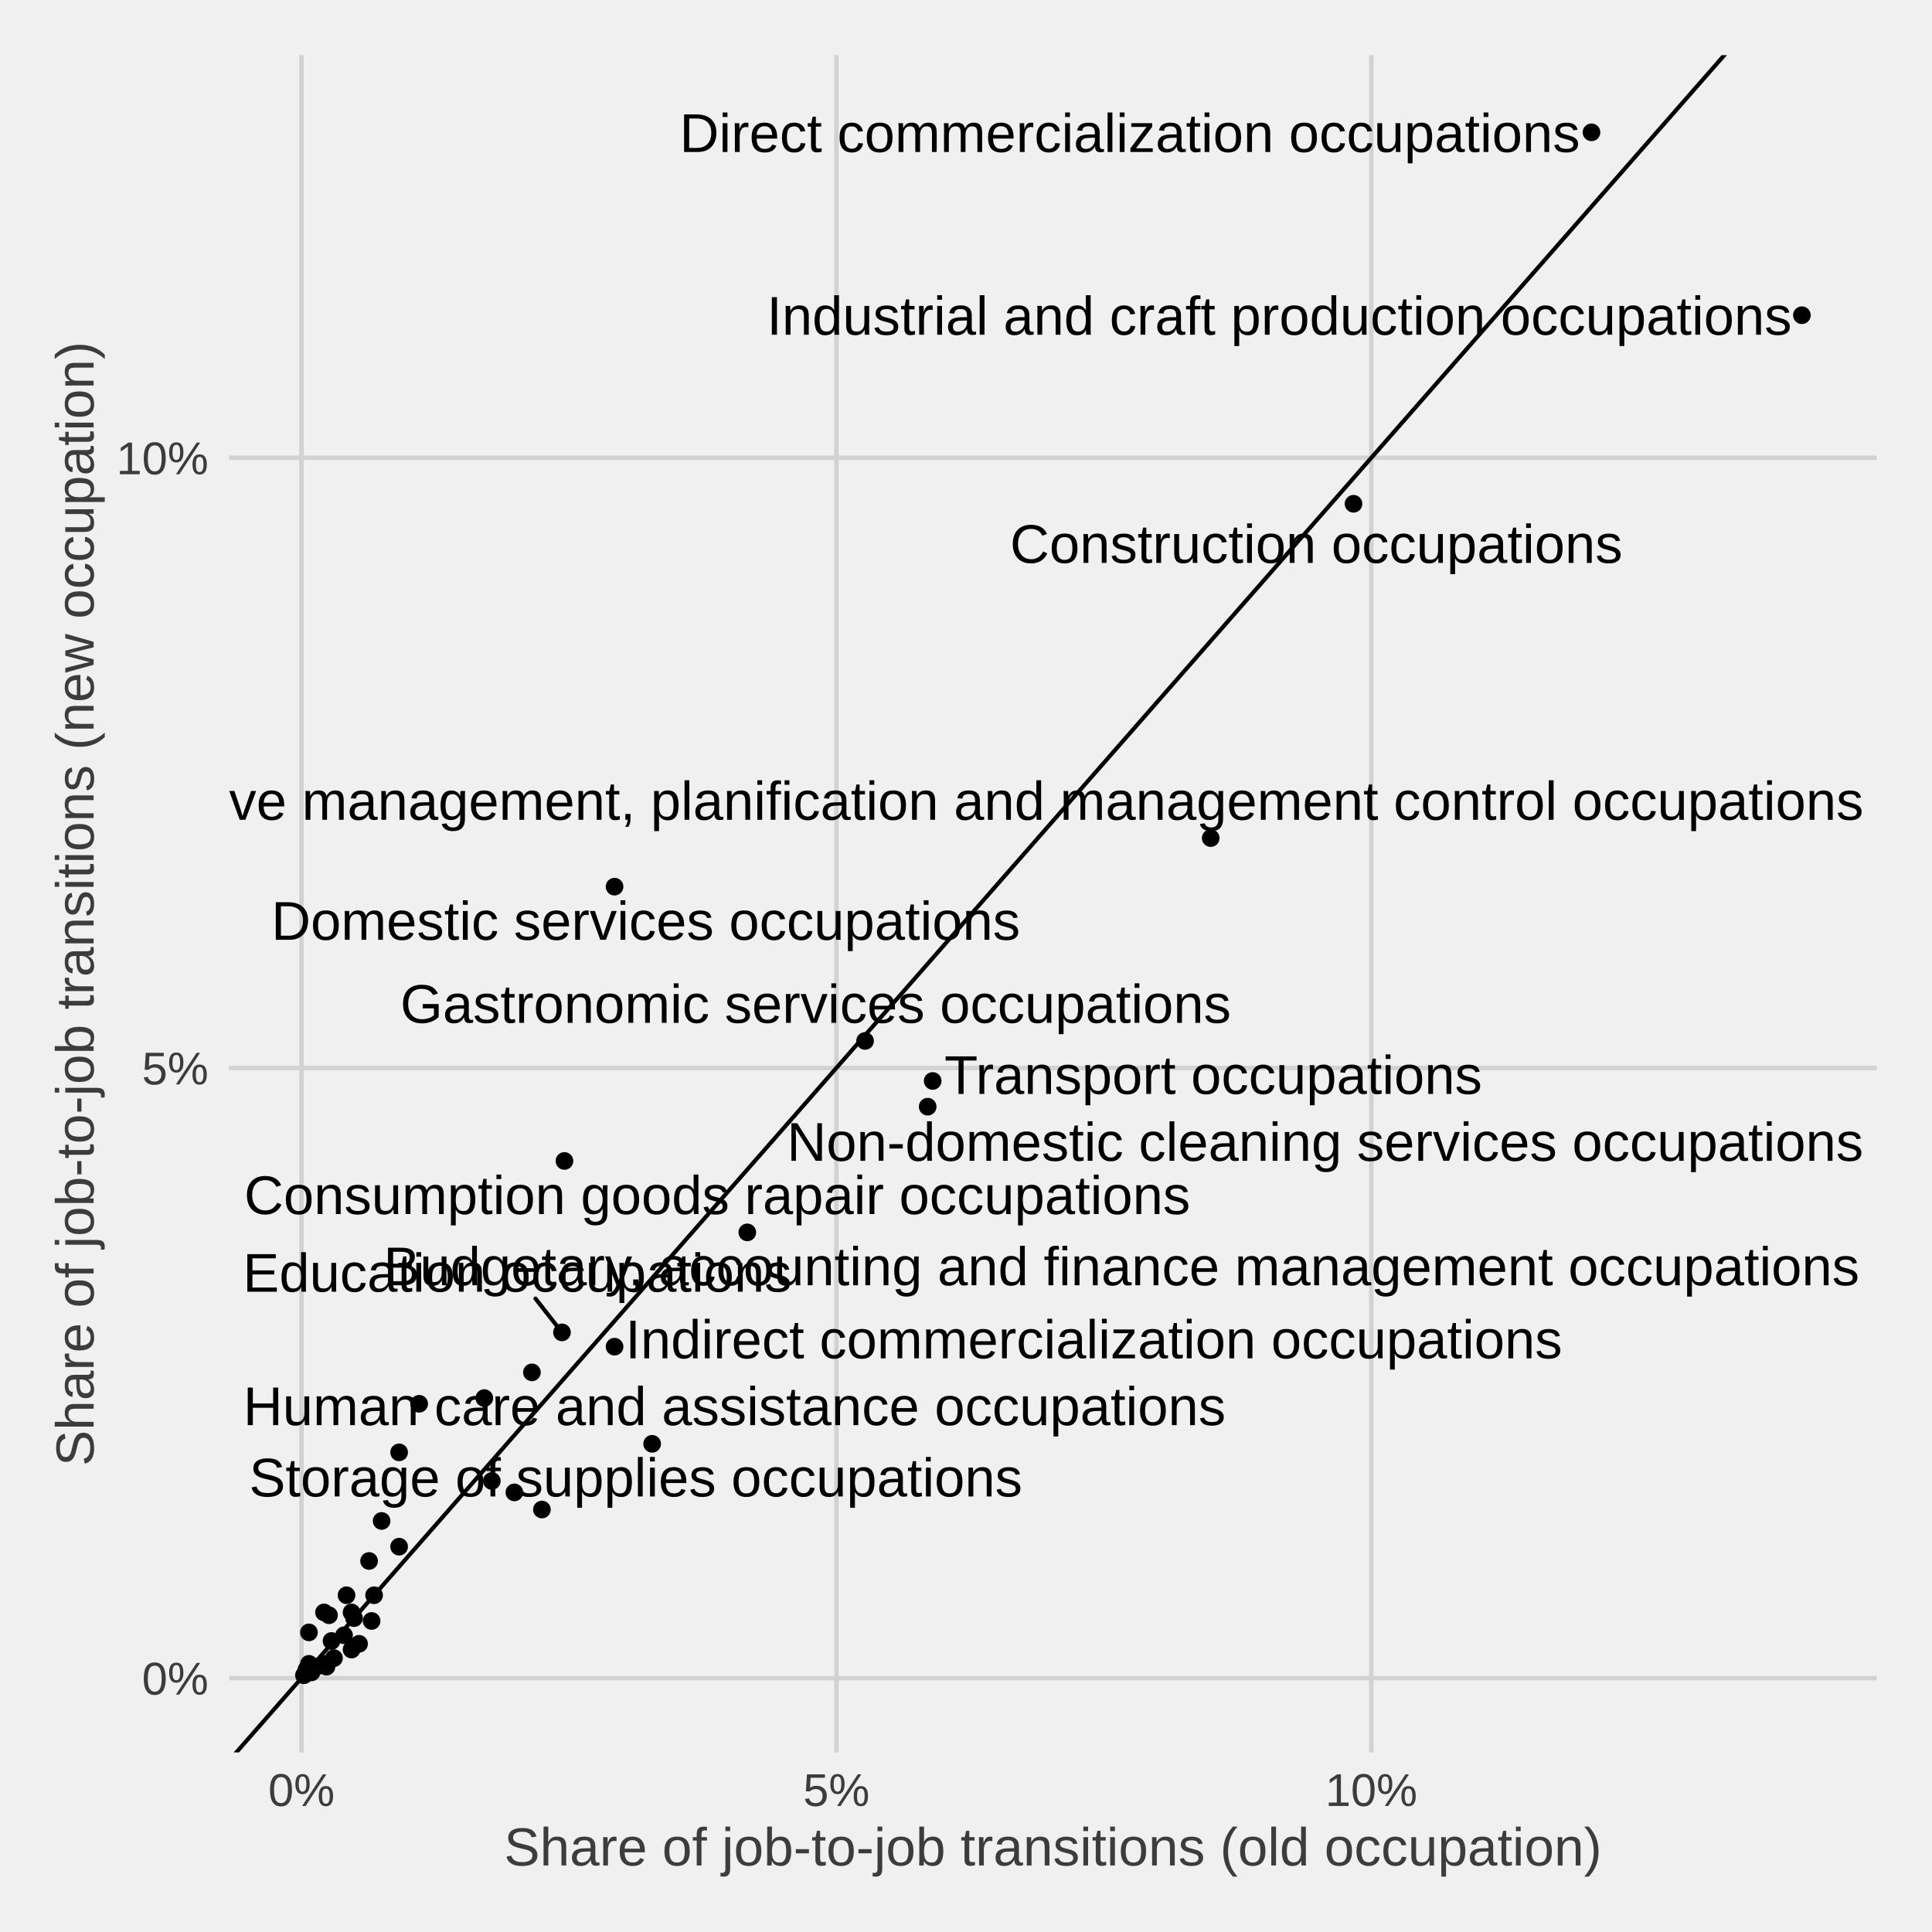
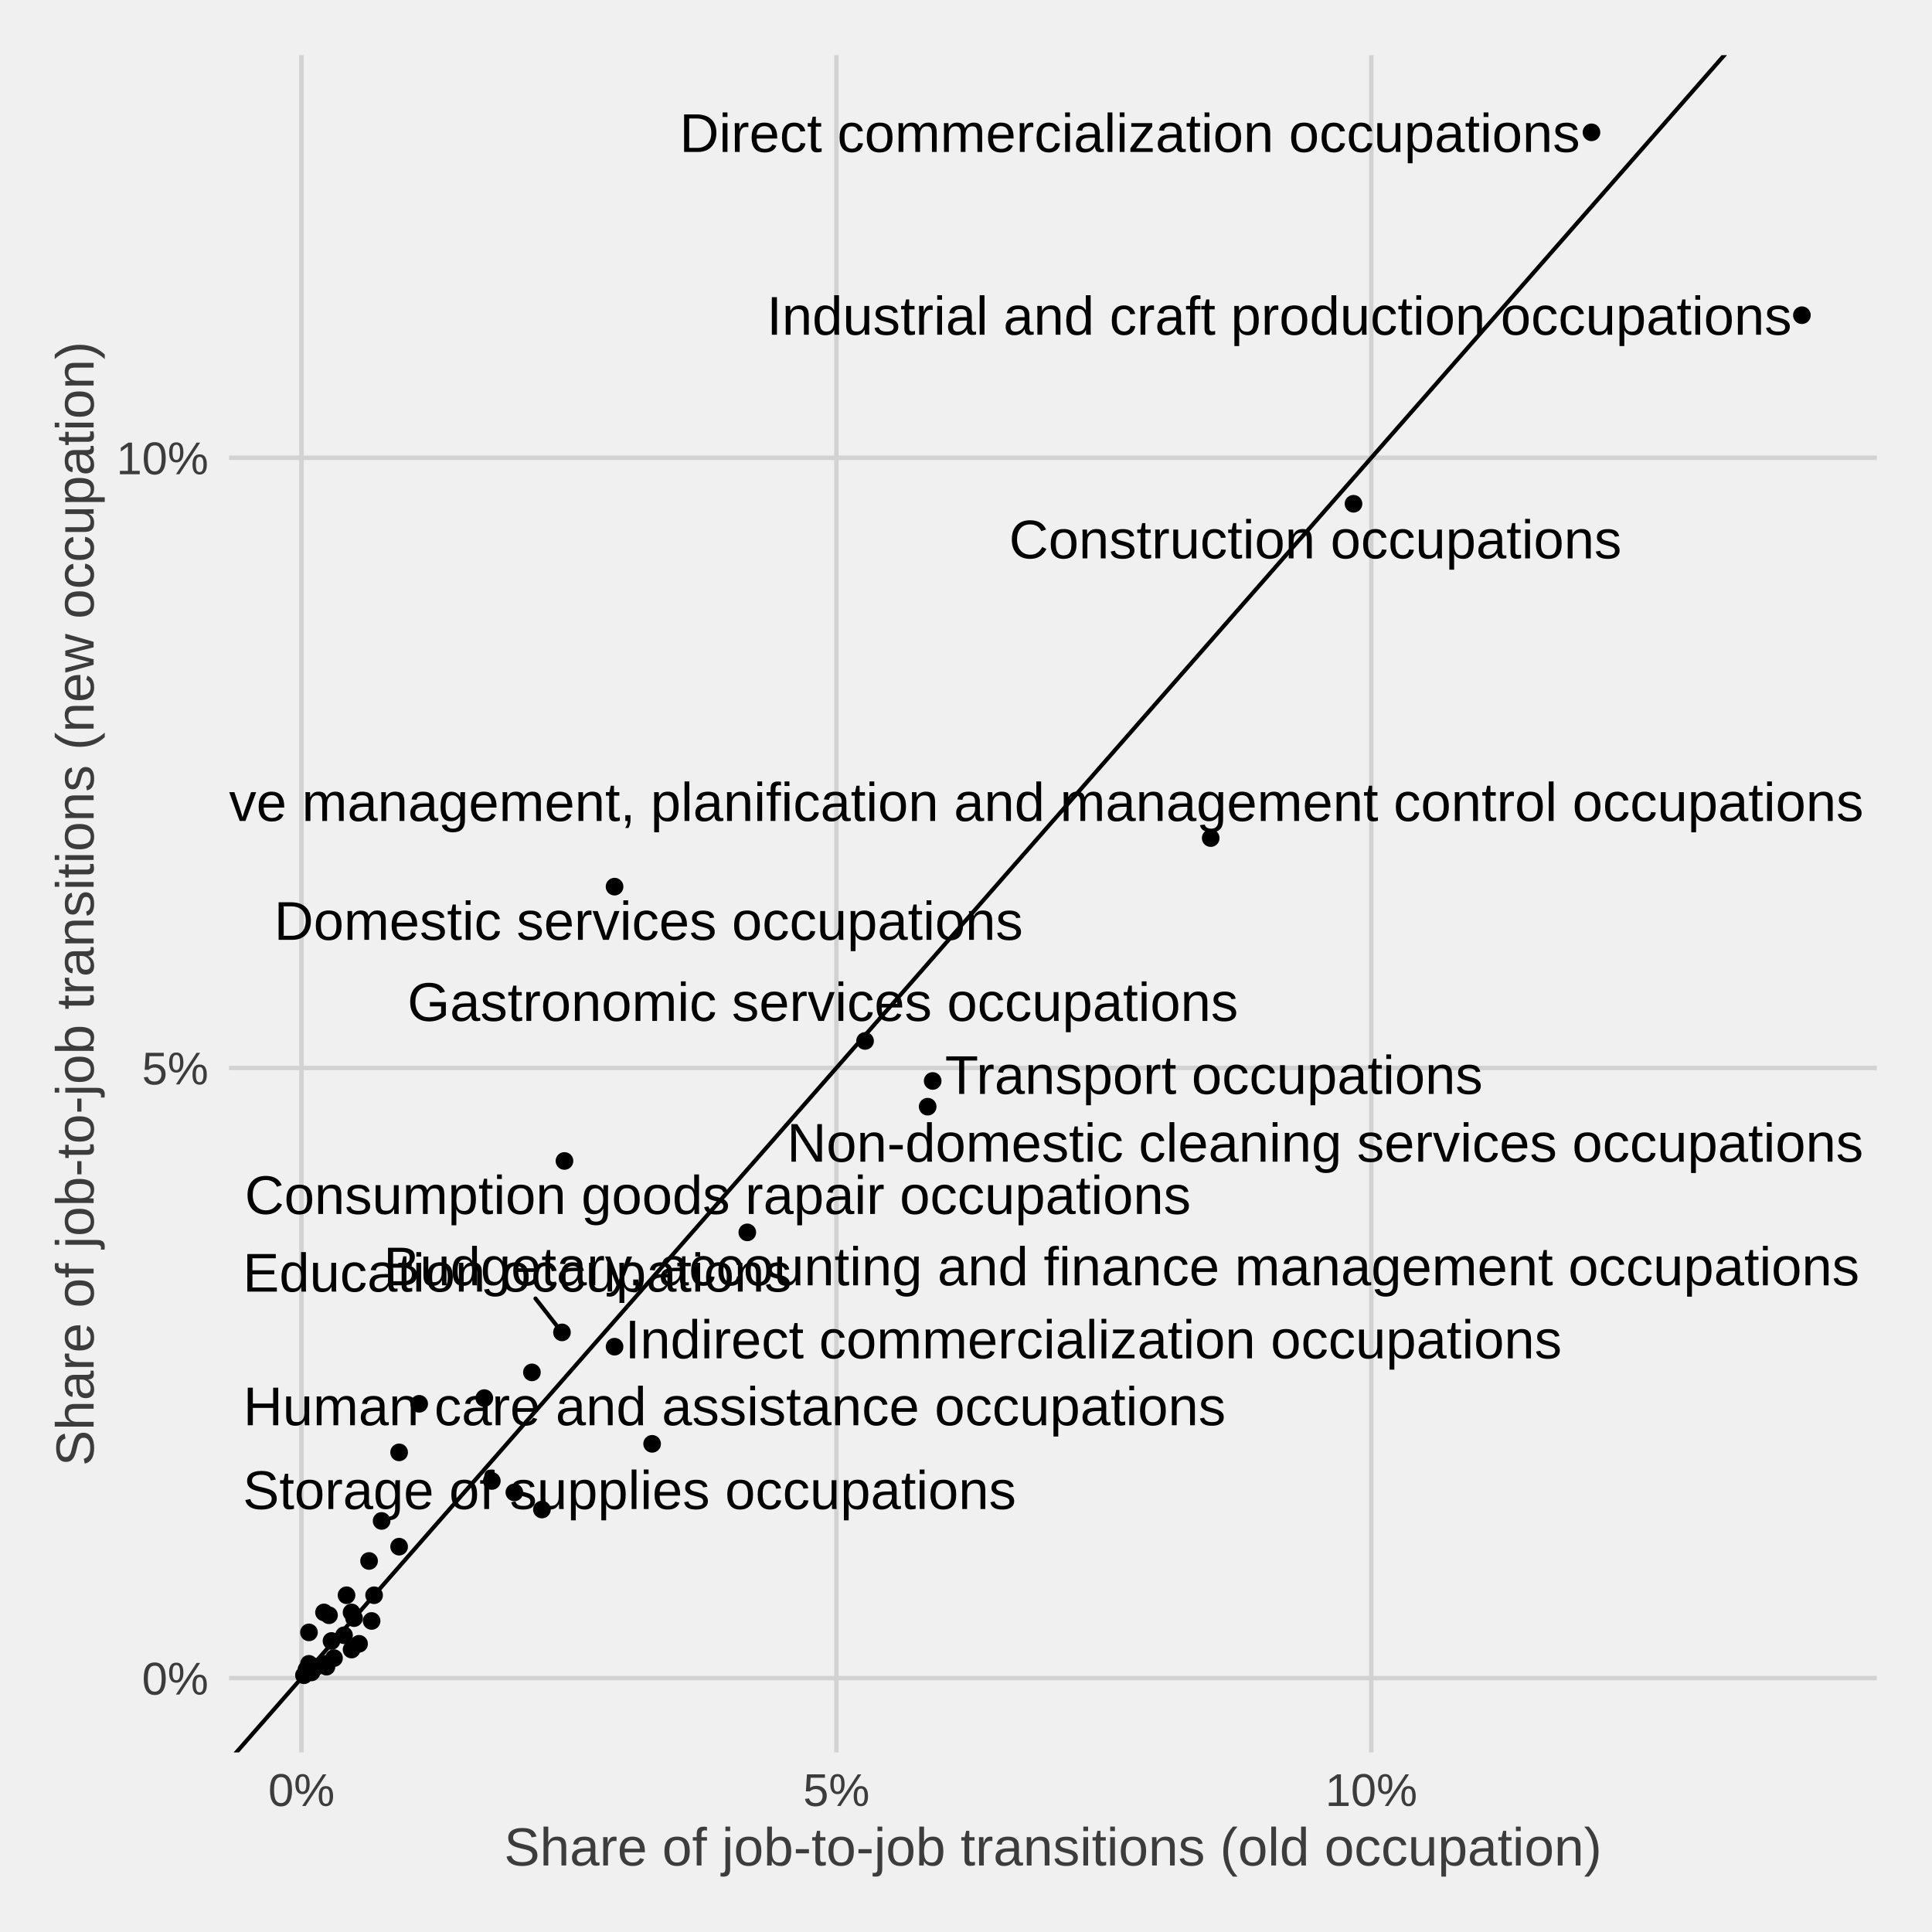
<svg xmlns="http://www.w3.org/2000/svg" viewBox="0 0 504.00 504.00">
  <defs>
    <style type="text/css">
    line, polyline, polygon, path, rect, circle {
      fill: none;
      stroke: #000000;
      stroke-linecap: round;
      stroke-linejoin: round;
      stroke-miterlimit: 10.00;
    }
  </style>
  </defs>
  <rect width="100%" height="100%" style="stroke: none; fill: #FFFFFF;" />
  <rect x="0.00" y="0.00" width="504.00" height="504.00" style="stroke-width: 1.16; stroke: none; fill: #F0F0F0;" />
  <defs>
    <clipPath id="cpNTkuNzV8NDg5LjYwfDQ1Ny4xNXwxNC40MA==">
      <rect x="59.75" y="14.40" width="429.85" height="442.75" />
    </clipPath>
  </defs>
  <rect x="59.75" y="14.40" width="429.85" height="442.75" style="stroke-width: 1.16; stroke: none; fill: #F0F0F0;" clip-path="url(#cpNTkuNzV8NDg5LjYwfDQ1Ny4xNXwxNC40MA==)" />
  <polyline points="59.75,437.77 489.60,437.77 " style="stroke-width: 1.16; stroke: #D2D2D2; stroke-linecap: butt;" clip-path="url(#cpNTkuNzV8NDg5LjYwfDQ1Ny4xNXwxNC40MA==)" />
  <polyline points="59.75,278.60 489.60,278.60 " style="stroke-width: 1.16; stroke: #D2D2D2; stroke-linecap: butt;" clip-path="url(#cpNTkuNzV8NDg5LjYwfDQ1Ny4xNXwxNC40MA==)" />
  <polyline points="59.75,119.42 489.60,119.42 " style="stroke-width: 1.16; stroke: #D2D2D2; stroke-linecap: butt;" clip-path="url(#cpNTkuNzV8NDg5LjYwfDQ1Ny4xNXwxNC40MA==)" />
  <polyline points="78.64,457.15 78.64,14.40 " style="stroke-width: 1.16; stroke: #D2D2D2; stroke-linecap: butt;" clip-path="url(#cpNTkuNzV8NDg5LjYwfDQ1Ny4xNXwxNC40MA==)" />
  <polyline points="218.19,457.15 218.19,14.40 " style="stroke-width: 1.16; stroke: #D2D2D2; stroke-linecap: butt;" clip-path="url(#cpNTkuNzV8NDg5LjYwfDQ1Ny4xNXwxNC40MA==)" />
  <polyline points="357.73,457.15 357.73,14.40 " style="stroke-width: 1.16; stroke: #D2D2D2; stroke-linecap: butt;" clip-path="url(#cpNTkuNzV8NDg5LjYwfDQ1Ny4xNXwxNC40MA==)" />
  <circle cx="82.56" cy="434.79" r="1.95" style="stroke-width: 0.71; fill: #000000;" clip-path="url(#cpNTkuNzV8NDg5LjYwfDQ1Ny4xNXwxNC40MA==)" />
  <circle cx="104.12" cy="378.88" r="1.95" style="stroke-width: 0.71; fill: #000000;" clip-path="url(#cpNTkuNzV8NDg5LjYwfDQ1Ny4xNXwxNC40MA==)" />
  <circle cx="91.71" cy="420.63" r="1.95" style="stroke-width: 0.71; fill: #000000;" clip-path="url(#cpNTkuNzV8NDg5LjYwfDQ1Ny4xNXwxNC40MA==)" />
  <circle cx="80.60" cy="425.84" r="1.95" style="stroke-width: 0.71; fill: #000000;" clip-path="url(#cpNTkuNzV8NDg5LjYwfDQ1Ny4xNXwxNC40MA==)" />
  <circle cx="315.84" cy="218.63" r="1.95" style="stroke-width: 0.71; fill: #000000;" clip-path="url(#cpNTkuNzV8NDg5LjYwfDQ1Ny4xNXwxNC40MA==)" />
  <circle cx="92.36" cy="422.12" r="1.95" style="stroke-width: 0.71; fill: #000000;" clip-path="url(#cpNTkuNzV8NDg5LjYwfDQ1Ny4xNXwxNC40MA==)" />
  <circle cx="194.95" cy="321.49" r="1.95" style="stroke-width: 0.71; fill: #000000;" clip-path="url(#cpNTkuNzV8NDg5LjYwfDQ1Ny4xNXwxNC40MA==)" />
  <circle cx="415.17" cy="34.52" r="1.95" style="stroke-width: 0.71; fill: #000000;" clip-path="url(#cpNTkuNzV8NDg5LjYwfDQ1Ny4xNXwxNC40MA==)" />
  <circle cx="96.28" cy="407.21" r="1.95" style="stroke-width: 0.71; fill: #000000;" clip-path="url(#cpNTkuNzV8NDg5LjYwfDQ1Ny4xNXwxNC40MA==)" />
  <circle cx="160.32" cy="351.31" r="1.95" style="stroke-width: 0.71; fill: #000000;" clip-path="url(#cpNTkuNzV8NDg5LjYwfDQ1Ny4xNXwxNC40MA==)" />
  <circle cx="109.35" cy="366.21" r="1.95" style="stroke-width: 0.71; fill: #000000;" clip-path="url(#cpNTkuNzV8NDg5LjYwfDQ1Ny4xNXwxNC40MA==)" />
  <circle cx="243.31" cy="281.99" r="1.95" style="stroke-width: 0.71; fill: #000000;" clip-path="url(#cpNTkuNzV8NDg5LjYwfDQ1Ny4xNXwxNC40MA==)" />
  <circle cx="128.30" cy="386.34" r="1.95" style="stroke-width: 0.71; fill: #000000;" clip-path="url(#cpNTkuNzV8NDg5LjYwfDQ1Ny4xNXwxNC40MA==)" />
  <circle cx="170.12" cy="376.65" r="1.95" style="stroke-width: 0.71; fill: #000000;" clip-path="url(#cpNTkuNzV8NDg5LjYwfDQ1Ny4xNXwxNC40MA==)" />
  <circle cx="134.18" cy="389.32" r="1.95" style="stroke-width: 0.71; fill: #000000;" clip-path="url(#cpNTkuNzV8NDg5LjYwfDQ1Ny4xNXwxNC40MA==)" />
  <circle cx="146.60" cy="347.58" r="1.95" style="stroke-width: 0.71; fill: #000000;" clip-path="url(#cpNTkuNzV8NDg5LjYwfDQ1Ny4xNXwxNC40MA==)" />
  <circle cx="91.71" cy="430.32" r="1.95" style="stroke-width: 0.71; fill: #000000;" clip-path="url(#cpNTkuNzV8NDg5LjYwfDQ1Ny4xNXwxNC40MA==)" />
  <circle cx="96.94" cy="422.86" r="1.95" style="stroke-width: 0.71; fill: #000000;" clip-path="url(#cpNTkuNzV8NDg5LjYwfDQ1Ny4xNXwxNC40MA==)" />
  <circle cx="85.17" cy="434.79" r="1.95" style="stroke-width: 0.71; fill: #000000;" clip-path="url(#cpNTkuNzV8NDg5LjYwfDQ1Ny4xNXwxNC40MA==)" />
  <circle cx="93.67" cy="428.82" r="1.95" style="stroke-width: 0.71; fill: #000000;" clip-path="url(#cpNTkuNzV8NDg5LjYwfDQ1Ny4xNXwxNC40MA==)" />
  <circle cx="84.52" cy="420.63" r="1.95" style="stroke-width: 0.71; fill: #000000;" clip-path="url(#cpNTkuNzV8NDg5LjYwfDQ1Ny4xNXwxNC40MA==)" />
  <circle cx="141.37" cy="393.79" r="1.95" style="stroke-width: 0.71; fill: #000000;" clip-path="url(#cpNTkuNzV8NDg5LjYwfDQ1Ny4xNXwxNC40MA==)" />
  <circle cx="87.13" cy="432.55" r="1.95" style="stroke-width: 0.71; fill: #000000;" clip-path="url(#cpNTkuNzV8NDg5LjYwfDQ1Ny4xNXwxNC40MA==)" />
  <circle cx="99.55" cy="396.77" r="1.95" style="stroke-width: 0.71; fill: #000000;" clip-path="url(#cpNTkuNzV8NDg5LjYwfDQ1Ny4xNXwxNC40MA==)" />
  <circle cx="86.48" cy="428.08" r="1.95" style="stroke-width: 0.71; fill: #000000;" clip-path="url(#cpNTkuNzV8NDg5LjYwfDQ1Ny4xNXwxNC40MA==)" />
  <circle cx="89.75" cy="426.59" r="1.95" style="stroke-width: 0.71; fill: #000000;" clip-path="url(#cpNTkuNzV8NDg5LjYwfDQ1Ny4xNXwxNC40MA==)" />
  <circle cx="225.67" cy="271.55" r="1.95" style="stroke-width: 0.71; fill: #000000;" clip-path="url(#cpNTkuNzV8NDg5LjYwfDQ1Ny4xNXwxNC40MA==)" />
  <circle cx="85.17" cy="434.04" r="1.95" style="stroke-width: 0.71; fill: #000000;" clip-path="url(#cpNTkuNzV8NDg5LjYwfDQ1Ny4xNXwxNC40MA==)" />
  <circle cx="160.32" cy="231.30" r="1.95" style="stroke-width: 0.71; fill: #000000;" clip-path="url(#cpNTkuNzV8NDg5LjYwfDQ1Ny4xNXwxNC40MA==)" />
  <circle cx="242.00" cy="288.70" r="1.95" style="stroke-width: 0.71; fill: #000000;" clip-path="url(#cpNTkuNzV8NDg5LjYwfDQ1Ny4xNXwxNC40MA==)" />
  <circle cx="138.76" cy="358.01" r="1.95" style="stroke-width: 0.71; fill: #000000;" clip-path="url(#cpNTkuNzV8NDg5LjYwfDQ1Ny4xNXwxNC40MA==)" />
  <circle cx="126.34" cy="364.72" r="1.95" style="stroke-width: 0.71; fill: #000000;" clip-path="url(#cpNTkuNzV8NDg5LjYwfDQ1Ny4xNXwxNC40MA==)" />
  <circle cx="85.83" cy="421.37" r="1.95" style="stroke-width: 0.71; fill: #000000;" clip-path="url(#cpNTkuNzV8NDg5LjYwfDQ1Ny4xNXwxNC40MA==)" />
  <circle cx="81.25" cy="436.28" r="1.95" style="stroke-width: 0.71; fill: #000000;" clip-path="url(#cpNTkuNzV8NDg5LjYwfDQ1Ny4xNXwxNC40MA==)" />
  <circle cx="79.95" cy="435.53" r="1.95" style="stroke-width: 0.71; fill: #000000;" clip-path="url(#cpNTkuNzV8NDg5LjYwfDQ1Ny4xNXwxNC40MA==)" />
  <circle cx="80.60" cy="434.04" r="1.95" style="stroke-width: 0.71; fill: #000000;" clip-path="url(#cpNTkuNzV8NDg5LjYwfDQ1Ny4xNXwxNC40MA==)" />
  <circle cx="353.09" cy="131.42" r="1.95" style="stroke-width: 0.71; fill: #000000;" clip-path="url(#cpNTkuNzV8NDg5LjYwfDQ1Ny4xNXwxNC40MA==)" />
  <circle cx="470.06" cy="82.23" r="1.95" style="stroke-width: 0.71; fill: #000000;" clip-path="url(#cpNTkuNzV8NDg5LjYwfDQ1Ny4xNXwxNC40MA==)" />
  <circle cx="97.59" cy="416.15" r="1.95" style="stroke-width: 0.71; fill: #000000;" clip-path="url(#cpNTkuNzV8NDg5LjYwfDQ1Ny4xNXwxNC40MA==)" />
  <circle cx="147.25" cy="302.86" r="1.95" style="stroke-width: 0.71; fill: #000000;" clip-path="url(#cpNTkuNzV8NDg5LjYwfDQ1Ny4xNXwxNC40MA==)" />
  <circle cx="90.40" cy="416.15" r="1.95" style="stroke-width: 0.71; fill: #000000;" clip-path="url(#cpNTkuNzV8NDg5LjYwfDQ1Ny4xNXwxNC40MA==)" />
  <circle cx="79.29" cy="437.02" r="1.95" style="stroke-width: 0.71; fill: #000000;" clip-path="url(#cpNTkuNzV8NDg5LjYwfDQ1Ny4xNXwxNC40MA==)" />
  <circle cx="104.12" cy="403.48" r="1.95" style="stroke-width: 0.71; fill: #000000;" clip-path="url(#cpNTkuNzV8NDg5LjYwfDQ1Ny4xNXwxNC40MA==)" />
  <line x1="59.75" y1="459.31" x2="462.43" y2="0.00" style="stroke-width: 1.07; stroke-linecap: butt;" clip-path="url(#cpNTkuNzV8NDg5LjYwfDQ1Ny4xNXwxNC40MA==)" />
  <g clip-path="url(#cpNTkuNzV8NDg5LjYwfDQ1Ny4xNXwxNC40MA==)">
-     <text x="-14.58" y="213.86" style="font-size: 14.23px; font-family: Arial;" textLength="500.58px" lengthAdjust="spacingAndGlyphs">Administrative management, planification and management control occupations</text>
+     <text x="-14.58" y="214.17" style="font-size: 14.23px; font-family: Arial;" textLength="500.58px" lengthAdjust="spacingAndGlyphs">Administrative management, planification and management control occupations</text>
  </g>
  <g clip-path="url(#cpNTkuNzV8NDg5LjYwfDQ1Ny4xNXwxNC40MA==)">
-     <text x="100.05" y="335.29" style="font-size: 14.23px; font-family: Arial;" textLength="385.95px" lengthAdjust="spacingAndGlyphs">Budgetary, accounting and finance management occupations</text>
+     <text x="100.05" y="335.30" style="font-size: 14.23px; font-family: Arial;" textLength="385.95px" lengthAdjust="spacingAndGlyphs">Budgetary, accounting and finance management occupations</text>
  </g>
  <g clip-path="url(#cpNTkuNzV8NDg5LjYwfDQ1Ny4xNXwxNC40MA==)">
-     <text x="177.29" y="39.65" style="font-size: 14.23px; font-family: Arial;" textLength="234.83px" lengthAdjust="spacingAndGlyphs">Direct commercialization occupations</text>
+     <text x="177.29" y="39.64" style="font-size: 14.23px; font-family: Arial;" textLength="234.83px" lengthAdjust="spacingAndGlyphs">Direct commercialization occupations</text>
  </g>
  <g clip-path="url(#cpNTkuNzV8NDg5LjYwfDQ1Ny4xNXwxNC40MA==)">
-     <text x="163.15" y="354.34" style="font-size: 14.23px; font-family: Arial;" textLength="244.33px" lengthAdjust="spacingAndGlyphs">Indirect commercialization occupations</text>
+     <text x="163.03" y="354.35" style="font-size: 14.23px; font-family: Arial;" textLength="244.33px" lengthAdjust="spacingAndGlyphs">Indirect commercialization occupations</text>
  </g>
  <g clip-path="url(#cpNTkuNzV8NDg5LjYwfDQ1Ny4xNXwxNC40MA==)">
-     <text x="246.37" y="285.37" style="font-size: 14.23px; font-family: Arial;" textLength="140.76px" lengthAdjust="spacingAndGlyphs">Transport occupations</text>
+     <text x="246.53" y="285.37" style="font-size: 14.23px; font-family: Arial;" textLength="140.76px" lengthAdjust="spacingAndGlyphs">Transport occupations</text>
  </g>
  <g clip-path="url(#cpNTkuNzV8NDg5LjYwfDQ1Ny4xNXwxNC40MA==)">
-     <text x="64.98" y="390.38" style="font-size: 14.23px; font-family: Arial;" textLength="201.67px" lengthAdjust="spacingAndGlyphs">Storage of supplies occupations</text>
+     <text x="63.35" y="393.66" style="font-size: 14.23px; font-family: Arial;" textLength="201.67px" lengthAdjust="spacingAndGlyphs">Storage of supplies occupations</text>
  </g>
-   <line x1="139.69" y1="338.76" x2="146.60" y2="347.58" style="stroke-width: 1.07;" clip-path="url(#cpNTkuNzV8NDg5LjYwfDQ1Ny4xNXwxNC40MA==)" />
+   <line x1="139.69" y1="338.74" x2="146.60" y2="347.58" style="stroke-width: 1.07;" clip-path="url(#cpNTkuNzV8NDg5LjYwfDQ1Ny4xNXwxNC40MA==)" />
  <g clip-path="url(#cpNTkuNzV8NDg5LjYwfDQ1Ny4xNXwxNC40MA==)">
-     <text x="63.35" y="336.96" style="font-size: 14.23px; font-family: Arial;" textLength="143.15px" lengthAdjust="spacingAndGlyphs">Education occupations</text>
+     <text x="63.35" y="336.94" style="font-size: 14.23px; font-family: Arial;" textLength="143.15px" lengthAdjust="spacingAndGlyphs">Education occupations</text>
  </g>
  <g clip-path="url(#cpNTkuNzV8NDg5LjYwfDQ1Ny4xNXwxNC40MA==)">
-     <text x="104.42" y="266.83" style="font-size: 14.23px; font-family: Arial;" textLength="216.65px" lengthAdjust="spacingAndGlyphs">Gastronomic services occupations</text>
+     <text x="106.29" y="266.32" style="font-size: 14.23px; font-family: Arial;" textLength="216.65px" lengthAdjust="spacingAndGlyphs">Gastronomic services occupations</text>
  </g>
  <g clip-path="url(#cpNTkuNzV8NDg5LjYwfDQ1Ny4xNXwxNC40MA==)">
-     <text x="70.78" y="245.16" style="font-size: 14.23px; font-family: Arial;" textLength="195.29px" lengthAdjust="spacingAndGlyphs">Domestic services occupations</text>
+     <text x="71.51" y="245.17" style="font-size: 14.23px; font-family: Arial;" textLength="195.29px" lengthAdjust="spacingAndGlyphs">Domestic services occupations</text>
  </g>
  <g clip-path="url(#cpNTkuNzV8NDg5LjYwfDQ1Ny4xNXwxNC40MA==)">
-     <text x="205.29" y="302.82" style="font-size: 14.23px; font-family: Arial;" textLength="280.71px" lengthAdjust="spacingAndGlyphs">Non-domestic cleaning services occupations</text>
+     <text x="205.29" y="303.05" style="font-size: 14.23px; font-family: Arial;" textLength="280.71px" lengthAdjust="spacingAndGlyphs">Non-domestic cleaning services occupations</text>
  </g>
  <g clip-path="url(#cpNTkuNzV8NDg5LjYwfDQ1Ny4xNXwxNC40MA==)">
-     <text x="63.46" y="371.78" style="font-size: 14.23px; font-family: Arial;" textLength="256.22px" lengthAdjust="spacingAndGlyphs">Human care and assistance occupations</text>
+     <text x="63.46" y="371.80" style="font-size: 14.23px; font-family: Arial;" textLength="256.22px" lengthAdjust="spacingAndGlyphs">Human care and assistance occupations</text>
  </g>
  <g clip-path="url(#cpNTkuNzV8NDg5LjYwfDQ1Ny4xNXwxNC40MA==)">
-     <text x="263.49" y="146.84" style="font-size: 14.23px; font-family: Arial;" textLength="159.74px" lengthAdjust="spacingAndGlyphs">Construction occupations</text>
+     <text x="263.24" y="145.66" style="font-size: 14.23px; font-family: Arial;" textLength="159.74px" lengthAdjust="spacingAndGlyphs">Construction occupations</text>
  </g>
  <g clip-path="url(#cpNTkuNzV8NDg5LjYwfDQ1Ny4xNXwxNC40MA==)">
    <text x="200.04" y="87.32" style="font-size: 14.23px; font-family: Arial;" textLength="267.30px" lengthAdjust="spacingAndGlyphs">Industrial and craft production occupations</text>
  </g>
  <g clip-path="url(#cpNTkuNzV8NDg5LjYwfDQ1Ny4xNXwxNC40MA==)">
-     <text x="63.70" y="316.72" style="font-size: 14.23px; font-family: Arial;" textLength="246.74px" lengthAdjust="spacingAndGlyphs">Consumption goods rapair occupations</text>
+     <text x="63.85" y="316.69" style="font-size: 14.23px; font-family: Arial;" textLength="246.74px" lengthAdjust="spacingAndGlyphs">Consumption goods rapair occupations</text>
  </g>
  <rect x="59.75" y="14.40" width="429.85" height="442.75" style="stroke-width: 1.16; stroke: none;" clip-path="url(#cpNTkuNzV8NDg5LjYwfDQ1Ny4xNXwxNC40MA==)" />
  <defs>
    <clipPath id="cpMC4wMHw1MDQuMDB8NTA0LjAwfDAuMDA=">
      <rect x="0.00" y="0.00" width="504.00" height="504.00" />
    </clipPath>
  </defs>
  <g clip-path="url(#cpMC4wMHw1MDQuMDB8NTA0LjAwfDAuMDA=)">
    <text x="37.03" y="442.06" style="font-size: 12.00px; fill: #3C3C3C; font-family: Arial;" textLength="17.34px" lengthAdjust="spacingAndGlyphs">0%</text>
  </g>
  <g clip-path="url(#cpMC4wMHw1MDQuMDB8NTA0LjAwfDAuMDA=)">
    <text x="37.03" y="282.89" style="font-size: 12.00px; fill: #3C3C3C; font-family: Arial;" textLength="17.34px" lengthAdjust="spacingAndGlyphs">5%</text>
  </g>
  <g clip-path="url(#cpMC4wMHw1MDQuMDB8NTA0LjAwfDAuMDA=)">
    <text x="30.36" y="123.72" style="font-size: 12.00px; fill: #3C3C3C; font-family: Arial;" textLength="24.02px" lengthAdjust="spacingAndGlyphs">10%</text>
  </g>
  <g clip-path="url(#cpMC4wMHw1MDQuMDB8NTA0LjAwfDAuMDA=)">
    <text x="69.97" y="471.12" style="font-size: 12.00px; fill: #3C3C3C; font-family: Arial;" textLength="17.34px" lengthAdjust="spacingAndGlyphs">0%</text>
  </g>
  <g clip-path="url(#cpMC4wMHw1MDQuMDB8NTA0LjAwfDAuMDA=)">
    <text x="209.51" y="471.12" style="font-size: 12.00px; fill: #3C3C3C; font-family: Arial;" textLength="17.34px" lengthAdjust="spacingAndGlyphs">5%</text>
  </g>
  <g clip-path="url(#cpMC4wMHw1MDQuMDB8NTA0LjAwfDAuMDA=)">
    <text x="345.72" y="471.12" style="font-size: 12.00px; fill: #3C3C3C; font-family: Arial;" textLength="24.02px" lengthAdjust="spacingAndGlyphs">10%</text>
  </g>
  <g clip-path="url(#cpMC4wMHw1MDQuMDB8NTA0LjAwfDAuMDA=)">
    <text x="131.49" y="486.65" style="font-size: 14.00px; fill: #3C3C3C; font-family: Arial;" textLength="286.38px" lengthAdjust="spacingAndGlyphs">Share of job-to-job transitions (old occupation)</text>
  </g>
  <g clip-path="url(#cpMC4wMHw1MDQuMDB8NTA0LjAwfDAuMDA=)">
    <text transform="translate(24.42,382.46) rotate(-90)" style="font-size: 14.00px; fill: #3C3C3C; font-family: Arial;" textLength="293.38px" lengthAdjust="spacingAndGlyphs">Share of job-to-job transitions (new occupation)</text>
  </g>
</svg>
